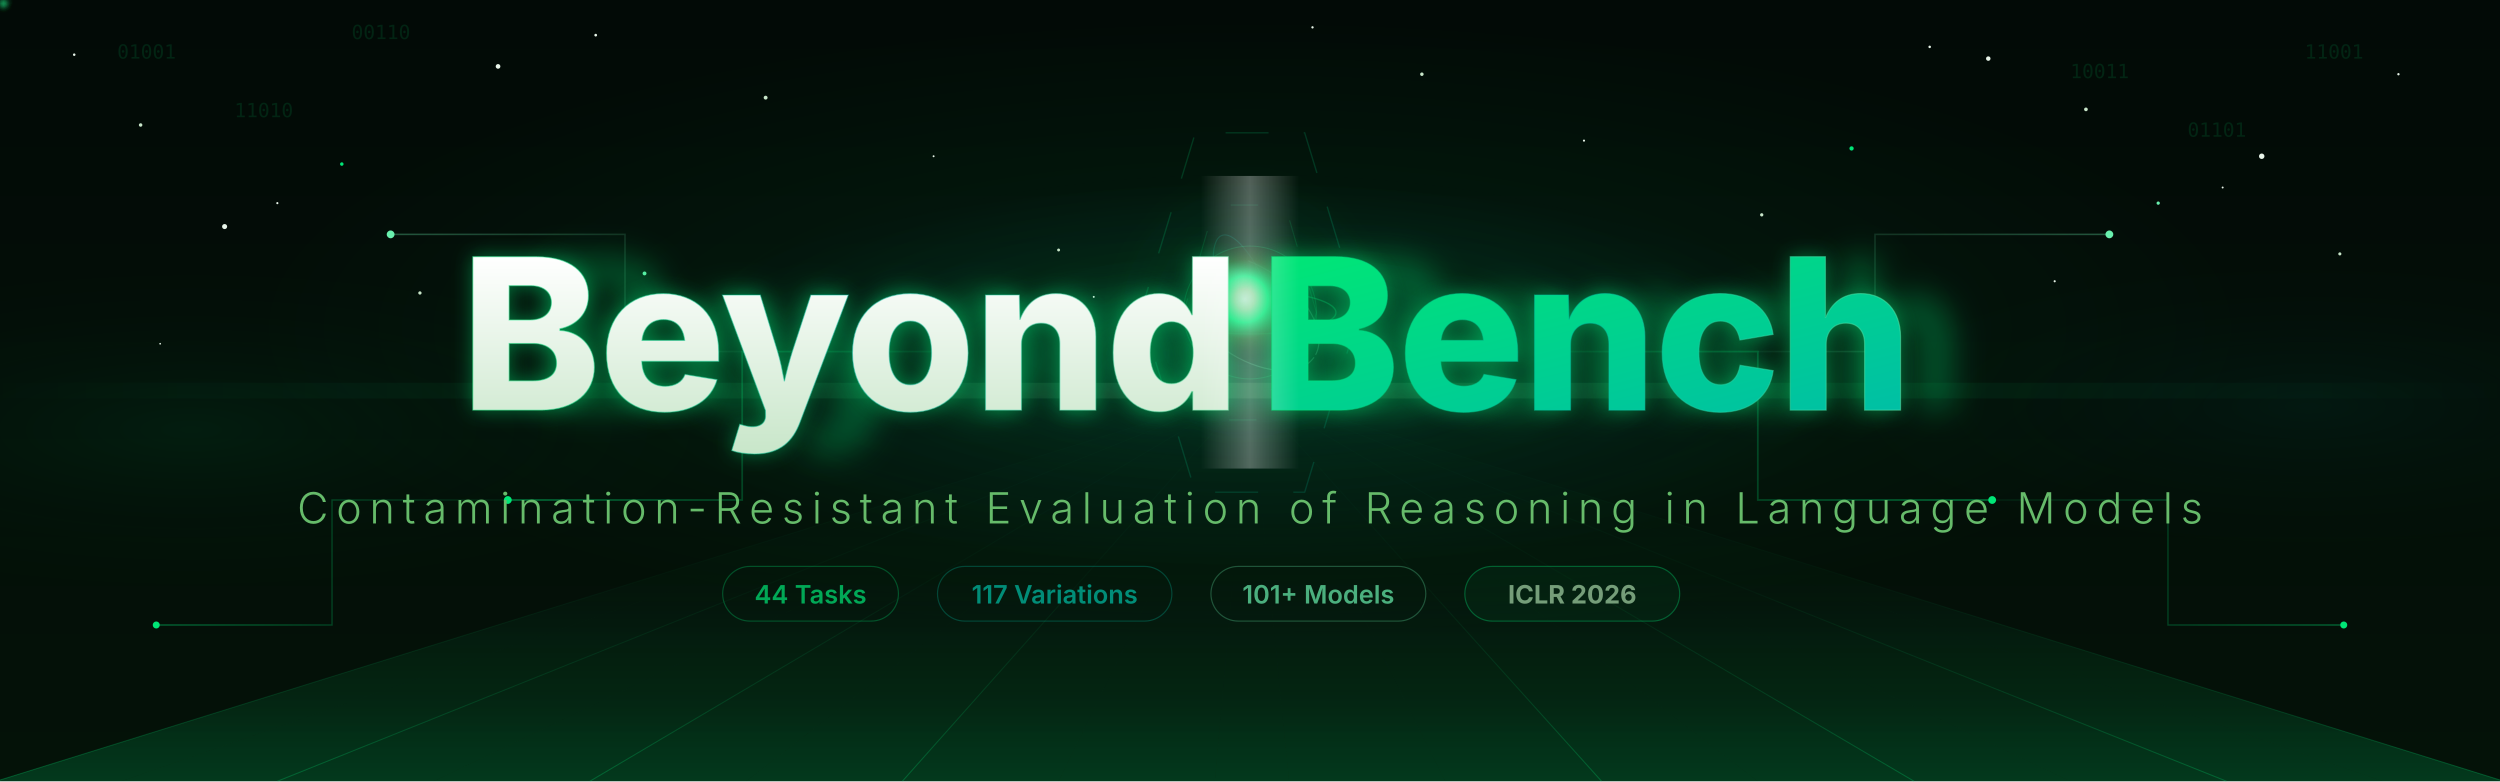
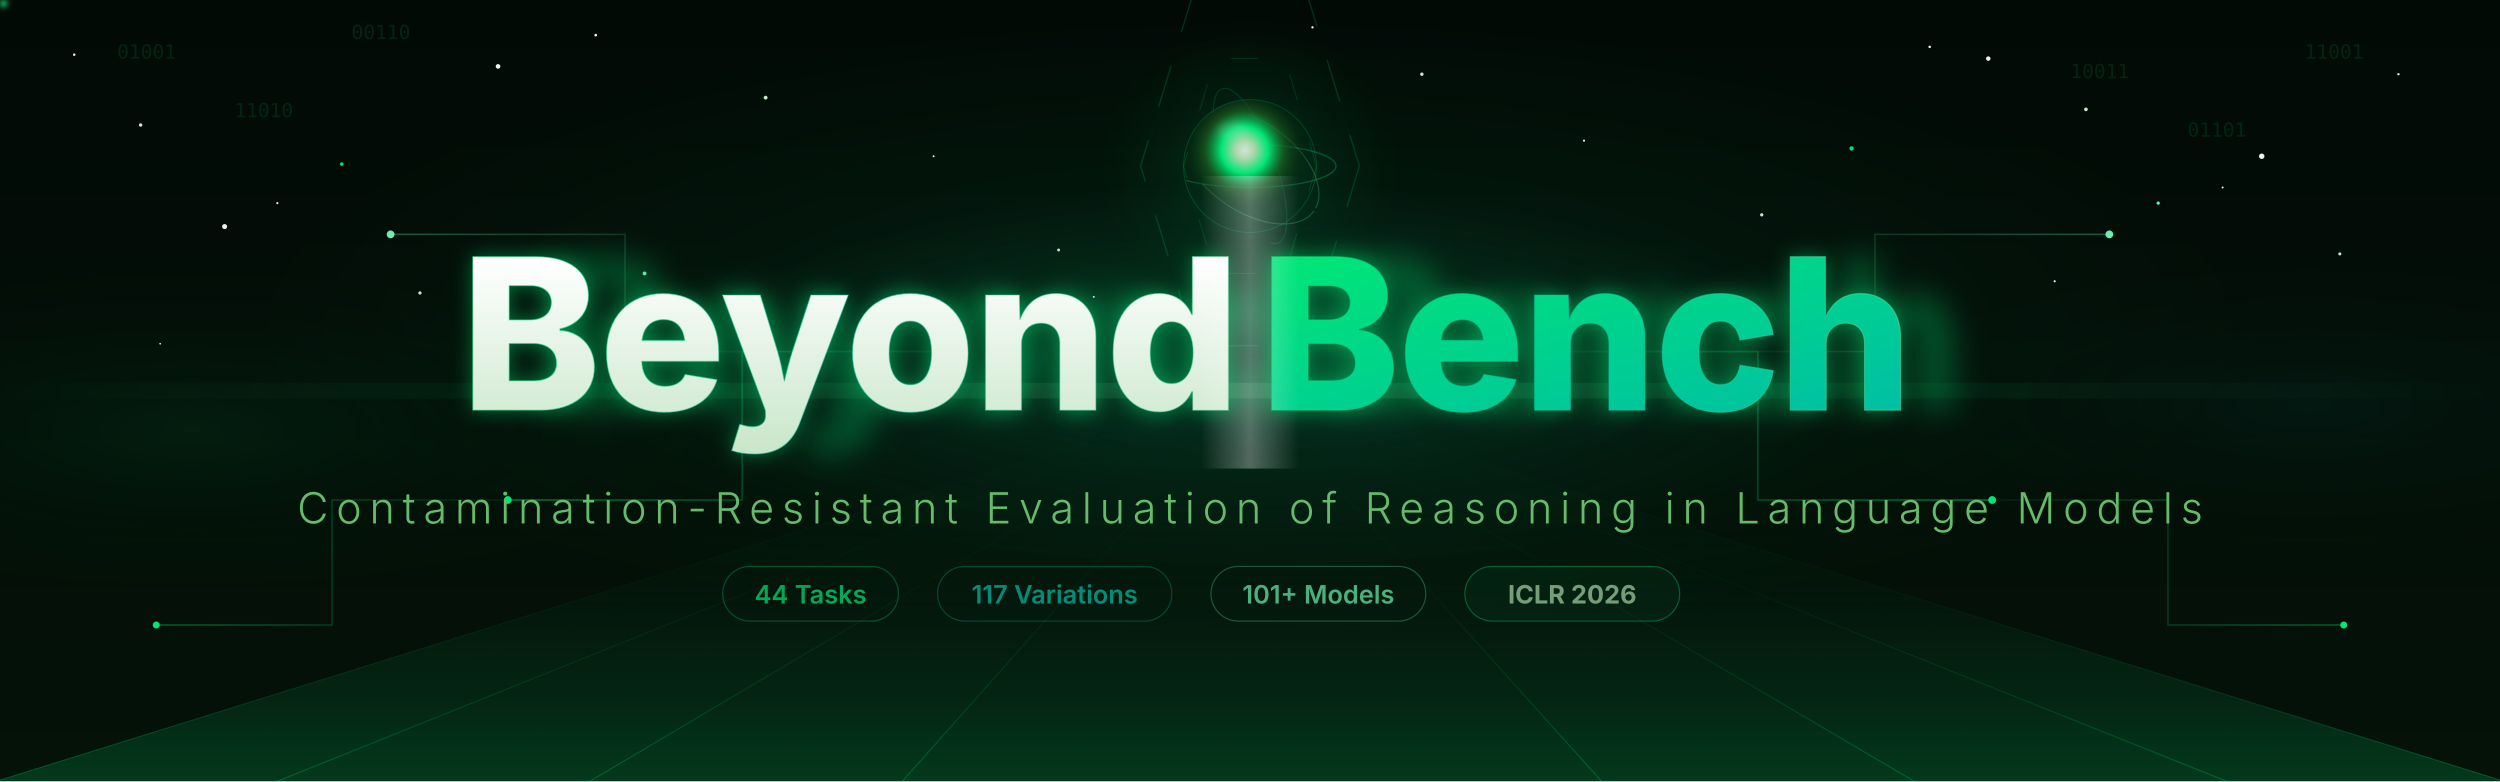
<svg xmlns="http://www.w3.org/2000/svg" viewBox="0 0 1280 400" width="1280" height="400">
  <defs>
    <linearGradient id="bg" x1="0" y1="0" x2="0" y2="1">
      <stop offset="0%" stop-color="#020a06" />
      <stop offset="100%" stop-color="#041208" />
    </linearGradient>
    <radialGradient id="neb0" cx="50%" cy="42%" r="40%">
      <stop offset="0%" stop-color="#00E676" stop-opacity="0.12" />
      <stop offset="50%" stop-color="#00E676" stop-opacity="0.04" />
      <stop offset="100%" stop-color="#00E676" stop-opacity="0" />
    </radialGradient>
    <radialGradient id="neb1" cx="50%" cy="48%" r="25%">
      <stop offset="0%" stop-color="#00BFA5" stop-opacity="0.10" />
      <stop offset="100%" stop-color="#00BFA5" stop-opacity="0" />
    </radialGradient>
    <radialGradient id="nebL" cx="8%" cy="55%" r="24%">
      <stop offset="0%" stop-color="#00E676" stop-opacity="0.07" />
      <stop offset="100%" stop-color="transparent" stop-opacity="0" />
    </radialGradient>
    <radialGradient id="nebR" cx="92%" cy="52%" r="22%">
      <stop offset="0%" stop-color="#00BFA5" stop-opacity="0.06" />
      <stop offset="100%" stop-color="transparent" stop-opacity="0" />
    </radialGradient>
    <linearGradient id="gV" x1="0" y1="0" x2="0" y2="1">
      <stop offset="0%" stop-color="#00E676" stop-opacity="0" />
      <stop offset="50%" stop-color="#00E676" stop-opacity="0.03" />
      <stop offset="78%" stop-color="#00E676" stop-opacity="0.14" />
      <stop offset="100%" stop-color="#00E676" stop-opacity="0.28" />
    </linearGradient>
    <linearGradient id="gH" x1="0" y1="0" x2="0" y2="1">
      <stop offset="55%" stop-color="#00BFA5" stop-opacity="0" />
      <stop offset="78%" stop-color="#00BFA5" stop-opacity="0.08" />
      <stop offset="100%" stop-color="#00BFA5" stop-opacity="0.22" />
    </linearGradient>
    <linearGradient id="horizGlow" x1="0" y1="0" x2="1" y2="0">
      <stop offset="0%" stop-color="#00E676" stop-opacity="0" />
      <stop offset="25%" stop-color="#00E676" stop-opacity="0.10" />
      <stop offset="50%" stop-color="#A5D6A7" stop-opacity="0.20" />
      <stop offset="75%" stop-color="#00E676" stop-opacity="0.10" />
      <stop offset="100%" stop-color="#00E676" stop-opacity="0" />
    </linearGradient>
    <linearGradient id="scanLine" x1="0" y1="0" x2="1" y2="0">
      <stop offset="0%" stop-color="#00E676" stop-opacity="0" />
      <stop offset="40%" stop-color="#00E676" stop-opacity="0.45" />
      <stop offset="50%" stop-color="#E8F5E9" stop-opacity="0.85" />
      <stop offset="60%" stop-color="#00E676" stop-opacity="0.45" />
      <stop offset="100%" stop-color="#00E676" stop-opacity="0" />
    </linearGradient>
-     <radialGradient id="orbFill" cx="46%" cy="40%" r="50%">
+     <radialGradient id="orbFill" cx="46%" cy="38%" r="50%">
      <stop offset="0%" stop-color="#E8F5E9" stop-opacity="0.9" />
      <stop offset="15%" stop-color="#A5D6A7" />
      <stop offset="35%" stop-color="#00E676" />
      <stop offset="60%" stop-color="#1B5E20" stop-opacity="0.7" />
      <stop offset="100%" stop-color="#020a06" stop-opacity="0" />
    </radialGradient>
    <radialGradient id="orbAtmo" cx="50%" cy="50%" r="50%">
      <stop offset="0%" stop-color="#00E676" stop-opacity="0.30" />
      <stop offset="45%" stop-color="#00E676" stop-opacity="0.06" />
      <stop offset="100%" stop-color="#00E676" stop-opacity="0" />
    </radialGradient>
    <linearGradient id="beyondFill" x1="0" y1="0" x2="0" y2="1">
      <stop offset="0%" stop-color="#ffffff" />
      <stop offset="100%" stop-color="#C8E6C9" />
    </linearGradient>
    <linearGradient id="benchFill" x1="0" y1="0" x2="1" y2="1">
      <stop offset="0%" stop-color="#00E676" />
      <stop offset="100%" stop-color="#00BFA5" />
    </linearGradient>
    <linearGradient id="neonEdge" x1="0" y1="0" x2="1" y2="0">
      <stop offset="0%" stop-color="#00E676" />
      <stop offset="50%" stop-color="#00BFA5" />
      <stop offset="100%" stop-color="#69F0AE" />
    </linearGradient>
    <linearGradient id="ray" x1="0" y1="0" x2="1" y2="0">
      <stop offset="0%" stop-color="#fff" stop-opacity="0" />
      <stop offset="47%" stop-color="#fff" stop-opacity="0" />
      <stop offset="50%" stop-color="#fff" stop-opacity="0.45" />
      <stop offset="53%" stop-color="#fff" stop-opacity="0" />
      <stop offset="100%" stop-color="#fff" stop-opacity="0" />
    </linearGradient>
    <linearGradient id="traceA" x1="0" y1="0" x2="1" y2="0">
      <stop offset="0%" stop-color="#00E676" stop-opacity="0.4" />
      <stop offset="100%" stop-color="#00E676" stop-opacity="0.08" />
    </linearGradient>
    <linearGradient id="traceB" x1="1" y1="0" x2="0" y2="0">
      <stop offset="0%" stop-color="#00E676" stop-opacity="0.4" />
      <stop offset="100%" stop-color="#00E676" stop-opacity="0.08" />
    </linearGradient>
    <linearGradient id="traceC" x1="0" y1="0" x2="1" y2="0">
      <stop offset="0%" stop-color="#69F0AE" stop-opacity="0.32" />
      <stop offset="100%" stop-color="#69F0AE" stop-opacity="0.06" />
    </linearGradient>
    <linearGradient id="traceD" x1="1" y1="0" x2="0" y2="0">
      <stop offset="0%" stop-color="#69F0AE" stop-opacity="0.32" />
      <stop offset="100%" stop-color="#69F0AE" stop-opacity="0.06" />
    </linearGradient>
    <linearGradient id="hexStroke" x1="0" y1="0" x2="1" y2="1">
      <stop offset="0%" stop-color="#00E676" />
      <stop offset="100%" stop-color="#00BFA5" />
    </linearGradient>
    <linearGradient id="bottomEdge" x1="0" y1="0" x2="1" y2="0">
      <stop offset="0%" stop-color="#00E676" stop-opacity="0" />
      <stop offset="30%" stop-color="#00E676" stop-opacity="0.45" />
      <stop offset="50%" stop-color="#00BFA5" stop-opacity="0.85" />
      <stop offset="70%" stop-color="#00E676" stop-opacity="0.45" />
      <stop offset="100%" stop-color="#00E676" stop-opacity="0" />
    </linearGradient>
    <linearGradient id="dataStream" x1="0" y1="0" x2="0" y2="1">
      <stop offset="0%" stop-color="#00E676" stop-opacity="0.6" />
      <stop offset="100%" stop-color="#00E676" stop-opacity="0" />
    </linearGradient>
    <filter id="bloom" x="-50%" y="-50%" width="200%" height="200%">
      <feGaussianBlur in="SourceGraphic" stdDeviation="8" />
    </filter>
    <filter id="titleNeon" x="-20%" y="-30%" width="140%" height="160%">
      <feGaussianBlur in="SourceAlpha" stdDeviation="5" result="b" />
      <feFlood flood-color="#00E676" flood-opacity="0.45" result="c" />
      <feComposite in="c" in2="b" operator="in" result="s" />
      <feMerge>
        <feMergeNode in="s" />
        <feMergeNode in="SourceGraphic" />
      </feMerge>
    </filter>
    <filter id="dotBloom" x="-100%" y="-100%" width="300%" height="300%">
      <feGaussianBlur in="SourceGraphic" stdDeviation="2" />
    </filter>
    <filter id="softGlow" x="-30%" y="-30%" width="160%" height="160%">
      <feGaussianBlur in="SourceGraphic" stdDeviation="1.8" />
    </filter>
    <clipPath id="main">
      <rect width="1280" height="400" />
    </clipPath>
    <clipPath id="titleBox">
      <rect x="220" y="90" width="840" height="150" />
    </clipPath>
  </defs>
  <style>
  @keyframes starDriftA { 0%{transform:translateX(0)} 100%{transform:translateX(-40px)} }
  @keyframes starDriftB { 0%{transform:translateX(0)} 100%{transform:translateX(25px)}  }
  @keyframes starDriftC { 0%{transform:translateX(0)} 100%{transform:translateX(-18px)} }
  .sA{animation:starDriftA 30s linear infinite}
  .sB{animation:starDriftB 45s linear infinite}
  .sC{animation:starDriftC 60s linear infinite}

  @keyframes tw1{0%,100%{opacity:.1}  50%{opacity:.9}}
  @keyframes tw2{0%,100%{opacity:.2}  50%{opacity:.7}}
  @keyframes tw3{0%,100%{opacity:.05} 50%{opacity:.5}}
  .t1{animation:tw1 2s   ease-in-out infinite}
  .t2{animation:tw2 3s   ease-in-out infinite}
  .t3{animation:tw3 1.7s ease-in-out infinite}

  @keyframes scanDown{
    0%  {transform:translateY(-80px);opacity:0}
    12% {opacity:1}
    88% {opacity:1}
    100%{transform:translateY(420px);opacity:0}
  }
  .scanDown{animation:scanDown 4s ease-in-out infinite}

  @keyframes orbPulse{0%,100%{transform:scale(1)}50%{transform:scale(1.06)}}
-   .orbPulse{animation:orbPulse 3.2s ease-in-out infinite;transform-origin:640px 160px}
+   .orbPulse{animation:orbPulse 3.2s ease-in-out infinite;transform-origin:640px 85px}
  @keyframes orbGlowPulse{0%,100%{opacity:.45}50%{opacity:.78}}
  .orbGP{animation:orbGlowPulse 3.2s ease-in-out infinite}

  @keyframes arcSpin1{from{transform:rotate(0deg)}to{transform:rotate(360deg)}}
  @keyframes arcSpin2{from{transform:rotate(0deg)}to{transform:rotate(-360deg)}}
-   .arc1{animation:arcSpin1 8s  linear infinite;transform-origin:640px 160px}
-   .arc2{animation:arcSpin2 12s linear infinite;transform-origin:640px 160px}
-   .arc3{animation:arcSpin1 18s linear infinite;transform-origin:640px 160px}
+   .arc1{animation:arcSpin1 8s  linear infinite;transform-origin:640px 85px}
+   .arc2{animation:arcSpin2 12s linear infinite;transform-origin:640px 85px}
+   .arc3{animation:arcSpin1 18s linear infinite;transform-origin:640px 85px}

  @keyframes raySweep{0%{transform:translateX(-500px)}100%{transform:translateX(500px)}}
  .raySweep{animation:raySweep 3.5s ease-in-out infinite}

  @keyframes subBreath{0%,100%{opacity:.40;letter-spacing:4px}50%{opacity:.65;letter-spacing:3px}}
  .subBreath{animation:subBreath 4s ease-in-out infinite}

  @keyframes hexSpin{from{transform:rotate(0deg)}to{transform:rotate(360deg)}}
-   .hexSpin{animation:hexSpin 20s linear infinite;transform-origin:640px 160px}
+   .hexSpin{animation:hexSpin 20s linear infinite;transform-origin:640px 85px}

  @keyframes nodePulse{0%,100%{r:2;opacity:.30}50%{r:3.2;opacity:.65}}
  .nP{animation:nodePulse 2.5s ease-in-out infinite}

  @keyframes dataFall{0%{transform:translateY(-20px);opacity:0}20%{opacity:.5}80%{opacity:.5}100%{transform:translateY(40px);opacity:0}}
  .dataFall{animation:dataFall 2s linear infinite}

  @keyframes matrixRain{0%{transform:translateY(-400px)}100%{transform:translateY(400px)}}
</style>
  <rect width="1280" height="400" fill="url(#bg)" />
  <rect width="1280" height="400" fill="url(#neb0)" />
  <rect width="1280" height="400" fill="url(#neb1)" />
  <rect width="1280" height="400" fill="url(#nebL)" />
  <rect width="1280" height="400" fill="url(#nebR)" />
  <g class="sC">
    <circle class="t3" cx="38" cy="28" r=".65" fill="#E8F5E9" style="animation-delay:.4s" />
    <circle class="t3" cx="142" cy="104" r=".55" fill="#E8F5E9" style="animation-delay:1.0s" />
    <circle class="t3" cx="305" cy="18" r=".7" fill="#E8F5E9" style="animation-delay:.7s" />
    <circle class="t3" cx="478" cy="80" r=".5" fill="#E8F5E9" style="animation-delay:1.9s" />
    <circle class="t3" cx="672" cy="14" r=".6" fill="#E8F5E9" style="animation-delay:.3s" />
    <circle class="t3" cx="811" cy="72" r=".55" fill="#E8F5E9" style="animation-delay:1.4s" />
    <circle class="t3" cx="988" cy="24" r=".65" fill="#E8F5E9" style="animation-delay:.8s" />
    <circle class="t3" cx="1138" cy="96" r=".5" fill="#E8F5E9" style="animation-delay:1.7s" />
    <circle class="t3" cx="1228" cy="38" r=".6" fill="#E8F5E9" style="animation-delay:.15s" />
    <circle class="t3" cx="82" cy="176" r=".45" fill="#E8F5E9" style="animation-delay:1.3s" />
    <circle class="t3" cx="1052" cy="144" r=".55" fill="#E8F5E9" style="animation-delay:.6s" />
    <circle class="t3" cx="560" cy="152" r=".5" fill="#E8F5E9" style="animation-delay:2.1s" />
  </g>
  <g class="sB">
    <circle class="t2" cx="72" cy="64" r=".9" fill="#C8E6C9" style="animation-delay:.5s" />
    <circle class="t2" cx="215" cy="150" r=".85" fill="#C8E6C9" style="animation-delay:1.2s" />
    <circle class="t2" cx="392" cy="50" r="1.0" fill="#C8E6C9" style="animation-delay:.1s" />
    <circle class="t2" cx="542" cy="128" r=".75" fill="#C8E6C9" style="animation-delay:1.6s" />
    <circle class="t2" cx="728" cy="38" r=".9" fill="#C8E6C9" style="animation-delay:.75s" />
    <circle class="t2" cx="902" cy="110" r=".85" fill="#C8E6C9" style="animation-delay:2.0s" />
    <circle class="t2" cx="1068" cy="56" r=".95" fill="#C8E6C9" style="animation-delay:.3s" />
    <circle class="t2" cx="1198" cy="130" r=".8" fill="#C8E6C9" style="animation-delay:.95s" />
    <circle class="t2" cx="175" cy="84" r=".9" fill="#00E676" style="animation-delay:1.1s" />
    <circle class="t2" cx="1105" cy="104" r=".85" fill="#69F0AE" style="animation-delay:.65s" />
  </g>
  <g class="sA">
    <circle class="t1" cx="115" cy="116" r="1.3" fill="#E8F5E9" style="animation-delay:.2s" />
    <circle class="t1" cx="255" cy="34" r="1.2" fill="#E8F5E9" style="animation-delay:.85s" />
    <circle class="t1" cx="1158" cy="80" r="1.4" fill="#E8F5E9" style="animation-delay:.4s" />
    <circle class="t1" cx="1018" cy="30" r="1.15" fill="#E8F5E9" style="animation-delay:1.5s" />
    <circle class="t1" cx="330" cy="140" r="1.0" fill="#69F0AE" style="animation-delay:1.8s" />
    <circle class="t1" cx="948" cy="76" r="1.1" fill="#00E676" style="animation-delay:.5s" />
  </g>
  <g clip-path="url(#main)">
    <path d="M640,200 L-2,400   L62,400  Z" fill="url(#gV)" opacity=".65" />
    <path d="M640,200 L62,400   L142,400 Z" fill="url(#gV)" opacity=".65" />
    <path d="M640,200 L142,400  L222,400 Z" fill="url(#gV)" opacity=".65" />
    <path d="M640,200 L222,400  L302,400 Z" fill="url(#gV)" opacity=".65" />
    <path d="M640,200 L302,400  L382,400 Z" fill="url(#gV)" opacity=".65" />
    <path d="M640,200 L382,400  L462,400 Z" fill="url(#gV)" opacity=".65" />
    <path d="M640,200 L462,400  L542,400 Z" fill="url(#gV)" opacity=".65" />
    <path d="M640,200 L542,400  L622,400 Z" fill="url(#gV)" opacity=".65" />
    <path d="M640,200 L622,400  L660,400 Z" fill="url(#gV)" opacity=".65" />
    <path d="M640,200 L660,400  L740,400 Z" fill="url(#gV)" opacity=".65" />
    <path d="M640,200 L740,400  L820,400 Z" fill="url(#gV)" opacity=".65" />
    <path d="M640,200 L820,400  L900,400 Z" fill="url(#gV)" opacity=".65" />
    <path d="M640,200 L900,400  L980,400 Z" fill="url(#gV)" opacity=".65" />
    <path d="M640,200 L980,400  L1060,400 Z" fill="url(#gV)" opacity=".65" />
    <path d="M640,200 L1060,400 L1140,400 Z" fill="url(#gV)" opacity=".65" />
    <path d="M640,200 L1140,400 L1220,400 Z" fill="url(#gV)" opacity=".65" />
    <path d="M640,200 L1220,400 L1282,400 Z" fill="url(#gV)" opacity=".65" />
    <line x1="640" y1="200" x2="-2" y2="400" stroke="url(#gV)" stroke-width=".5" />
    <line x1="640" y1="200" x2="142" y2="400" stroke="url(#gV)" stroke-width=".5" />
    <line x1="640" y1="200" x2="302" y2="400" stroke="url(#gV)" stroke-width=".5" />
    <line x1="640" y1="200" x2="462" y2="400" stroke="url(#gV)" stroke-width=".5" />
    <line x1="640" y1="200" x2="640" y2="400" stroke="url(#gV)" stroke-width=".5" />
    <line x1="640" y1="200" x2="820" y2="400" stroke="url(#gV)" stroke-width=".5" />
    <line x1="640" y1="200" x2="980" y2="400" stroke="url(#gV)" stroke-width=".5" />
    <line x1="640" y1="200" x2="1140" y2="400" stroke="url(#gV)" stroke-width=".5" />
    <line x1="640" y1="200" x2="1282" y2="400" stroke="url(#gV)" stroke-width=".5" />
    <line x1="588" y1="216" x2="692" y2="216" stroke="url(#gH)" stroke-width=".4" />
    <line x1="530" y1="234" x2="750" y2="234" stroke="url(#gH)" stroke-width=".45" />
    <line x1="448" y1="256" x2="832" y2="256" stroke="url(#gH)" stroke-width=".5" />
    <line x1="330" y1="284" x2="950" y2="284" stroke="url(#gH)" stroke-width=".55" />
    <line x1="168" y1="316" x2="1112" y2="316" stroke="url(#gH)" stroke-width=".6" />
    <line x1="0" y1="356" x2="1280" y2="356" stroke="url(#gH)" stroke-width=".65" />
    <rect x="0" y="196" width="1280" height="8" fill="url(#horizGlow)" opacity=".65" />
    <g class="scanDown">
      <line x1="0" y1="280" x2="1280" y2="280" stroke="url(#scanLine)" stroke-width="2" opacity=".8" />
    </g>
  </g>
  <g opacity=".12">
    <text font-family="monospace" font-size="10" fill="#00E676">
      <tspan x="60" y="30" class="dataFall" style="animation-delay:0s">01001</tspan>
      <tspan x="120" y="60" class="dataFall" style="animation-delay:.4s">11010</tspan>
      <tspan x="180" y="20" class="dataFall" style="animation-delay:.8s">00110</tspan>
      <tspan x="1060" y="40" class="dataFall" style="animation-delay:.2s">10011</tspan>
      <tspan x="1120" y="70" class="dataFall" style="animation-delay:.6s">01101</tspan>
      <tspan x="1180" y="30" class="dataFall" style="animation-delay:1.0s">11001</tspan>
    </text>
  </g>
  <path d="M480,180  L380,180  L380,256 L260,256" fill="none" stroke="url(#traceA)" stroke-width=".9" />
  <path d="M380,180  L320,180  L320,120 L200,120" fill="none" stroke="url(#traceC)" stroke-width=".8" />
  <path d="M260,256 L170,256 L170,320 L80,320" fill="none" stroke="url(#traceA)" stroke-width=".7" />
  <path d="M800,180  L900,180  L900,256 L1020,256" fill="none" stroke="url(#traceB)" stroke-width=".9" />
  <path d="M900,180  L960,180  L960,120 L1080,120" fill="none" stroke="url(#traceD)" stroke-width=".8" />
  <path d="M1020,256 L1110,256 L1110,320 L1200,320" fill="none" stroke="url(#traceB)" stroke-width=".7" />
  <circle class="nP" cx="260" cy="256" r="2" fill="#00E676" style="animation-delay:0s" />
  <circle class="nP" cx="200" cy="120" r="2" fill="#69F0AE" style="animation-delay:.6s" />
  <circle class="nP" cx="80" cy="320" r="1.8" fill="#00E676" style="animation-delay:1.2s" />
  <circle class="nP" cx="1020" cy="256" r="2" fill="#00E676" style="animation-delay:.3s" />
  <circle class="nP" cx="1080" cy="120" r="2" fill="#69F0AE" style="animation-delay:.9s" />
  <circle class="nP" cx="1200" cy="320" r="1.8" fill="#00E676" style="animation-delay:1.5s" />
  <circle r="2.8" fill="#00E676" filter="url(#dotBloom)" opacity=".9">
    <animateMotion dur="2.6s" repeatCount="indefinite">
      <mpath href="#pL1" />
    </animateMotion>
  </circle>
  <path id="pL1" d="M480,180 L380,180 L380,256 L260,256" fill="none" />
  <circle r="2.2" fill="#00E676" filter="url(#dotBloom)" opacity=".6">
    <animateMotion dur="2.6s" begin="1.3s" repeatCount="indefinite">
      <mpath href="#pL1" />
    </animateMotion>
  </circle>
  <circle r="2.4" fill="#69F0AE" filter="url(#dotBloom)" opacity=".8">
    <animateMotion dur="3.2s" repeatCount="indefinite">
      <mpath href="#pL2" />
    </animateMotion>
  </circle>
  <path id="pL2" d="M380,180 L320,180 L320,120 L200,120" fill="none" />
  <circle r="2.0" fill="#00E676" filter="url(#dotBloom)" opacity=".7">
    <animateMotion dur="3.8s" repeatCount="indefinite">
      <mpath href="#pL3" />
    </animateMotion>
  </circle>
  <path id="pL3" d="M260,256 L170,256 L170,320 L80,320" fill="none" />
  <circle r="2.8" fill="#00E676" filter="url(#dotBloom)" opacity=".9">
    <animateMotion dur="2.6s" repeatCount="indefinite">
      <mpath href="#pR1" />
    </animateMotion>
  </circle>
  <path id="pR1" d="M800,180 L900,180 L900,256 L1020,256" fill="none" />
  <circle r="2.2" fill="#00E676" filter="url(#dotBloom)" opacity=".6">
    <animateMotion dur="2.6s" begin="1.3s" repeatCount="indefinite">
      <mpath href="#pR1" />
    </animateMotion>
  </circle>
  <circle r="2.4" fill="#69F0AE" filter="url(#dotBloom)" opacity=".8">
    <animateMotion dur="3.2s" repeatCount="indefinite">
      <mpath href="#pR2" />
    </animateMotion>
  </circle>
  <path id="pR2" d="M900,180 L960,180 L960,120 L1080,120" fill="none" />
  <circle r="2.0" fill="#00E676" filter="url(#dotBloom)" opacity=".7">
    <animateMotion dur="3.8s" repeatCount="indefinite">
      <mpath href="#pR3" />
    </animateMotion>
  </circle>
  <path id="pR3" d="M1020,256 L1110,256 L1110,320 L1200,320" fill="none" />
-   <circle class="orbGP" cx="640" cy="160" r="72" fill="url(#orbAtmo)" filter="url(#bloom)" />
+   <circle class="orbGP" cx="640" cy="85" r="72" fill="url(#orbAtmo)" filter="url(#bloom)" />
  <g class="arc1">
-     <ellipse cx="640" cy="160" rx="44" ry="11" fill="none" stroke="#00E676" stroke-width=".7" opacity=".28" stroke-dasharray="80 52" />
+     <ellipse cx="640" cy="85" rx="44" ry="11" fill="none" stroke="#00E676" stroke-width=".7" opacity=".28" stroke-dasharray="80 52" />
  </g>
  <g class="arc2">
-     <ellipse cx="640" cy="160" rx="40" ry="23" fill="none" stroke="#69F0AE" stroke-width=".6" opacity=".22" stroke-dasharray="65 70" transform="rotate(35 640 160)" />
+     <ellipse cx="640" cy="85" rx="40" ry="23" fill="none" stroke="#69F0AE" stroke-width=".6" opacity=".22" stroke-dasharray="65 70" transform="rotate(35 640 85)" />
  </g>
  <g class="arc3">
-     <ellipse cx="640" cy="160" rx="13" ry="42" fill="none" stroke="#00BFA5" stroke-width=".55" opacity=".18" stroke-dasharray="50 75" transform="rotate(-20 640 160)" />
+     <ellipse cx="640" cy="85" rx="13" ry="42" fill="none" stroke="#00BFA5" stroke-width=".55" opacity=".18" stroke-dasharray="50 75" transform="rotate(-20 640 85)" />
  </g>
  <g class="orbPulse">
-     <circle cx="640" cy="160" r="34" fill="url(#orbFill)" />
-     <circle cx="640" cy="160" r="34" fill="none" stroke="#00E676" stroke-width=".5" opacity=".18" />
-     <ellipse cx="631" cy="142" rx="8" ry="4.5" fill="#E8F5E9" opacity=".14" filter="url(#softGlow)" />
+     <circle cx="640" cy="85" r="34" fill="url(#orbFill)" />
+     <circle cx="640" cy="85" r="34" fill="none" stroke="#00E676" stroke-width=".5" opacity=".18" />
+     <ellipse cx="631" cy="67" rx="8" ry="4.5" fill="#E8F5E9" opacity=".14" filter="url(#softGlow)" />
  </g>
  <g class="hexSpin">
-     <polygon points="696,160 668,252 612,252 584,160 612,68 668,68" fill="none" stroke="url(#hexStroke)" stroke-width=".7" stroke-dasharray="22 18" opacity=".18" />
-   </g>
-   <g style="animation:arcSpin2 14s linear infinite;transform-origin:640px 160px">
-     <polygon points="674,160 658,215 622,215 606,160 622,105 658,105" fill="none" stroke="#00E676" stroke-width=".55" stroke-dasharray="14 22" opacity=".14" />
+     <polygon points="696,85 668,177 612,177 584,85 612,-7 668,-7" fill="none" stroke="url(#hexStroke)" stroke-width=".7" stroke-dasharray="22 18" opacity=".18" />
+   </g>
+   <g style="animation:arcSpin2 14s linear infinite;transform-origin:640px 85px">
+     <polygon points="674,85 658,140 622,140 606,85 622,30 658,30" fill="none" stroke="#00E676" stroke-width=".55" stroke-dasharray="14 22" opacity=".14" />
  </g>
  <text x="640" y="210" text-anchor="middle" font-family="'Segoe UI',Inter,'Helvetica Neue',Arial,sans-serif" font-size="108" font-weight="800" letter-spacing="-1" fill="#00E676" opacity=".30" filter="url(#bloom)">BeyondBench</text>
  <text x="635" y="210" text-anchor="end" font-family="'Segoe UI',Inter,'Helvetica Neue',Arial,sans-serif" font-size="108" font-weight="800" letter-spacing="-1" fill="url(#beyondFill)" filter="url(#titleNeon)">Beyond</text>
  <text x="645" y="210" text-anchor="start" font-family="'Segoe UI',Inter,'Helvetica Neue',Arial,sans-serif" font-size="108" font-weight="800" letter-spacing="-1" fill="url(#benchFill)" filter="url(#titleNeon)">Bench</text>
  <g clip-path="url(#titleBox)">
    <rect class="raySweep" x="220" y="90" width="840" height="150" fill="url(#ray)" opacity=".7" />
  </g>
  <text x="635" y="210" text-anchor="end" font-family="'Segoe UI',Inter,'Helvetica Neue',Arial,sans-serif" font-size="108" font-weight="800" letter-spacing="-1" fill="none" stroke="url(#neonEdge)" stroke-width=".6" opacity=".45">Beyond</text>
  <text x="645" y="210" text-anchor="start" font-family="'Segoe UI',Inter,'Helvetica Neue',Arial,sans-serif" font-size="108" font-weight="800" letter-spacing="-1" fill="none" stroke="url(#neonEdge)" stroke-width=".6" opacity=".45">Bench</text>
  <text class="subBreath" x="640" y="268" text-anchor="middle" font-family="'Segoe UI',Inter,'Helvetica Neue',Arial,sans-serif" font-size="22" font-weight="300" fill="#66BB6A" letter-spacing="4">
  Contamination-Resistant Evaluation of Reasoning in Language Models
</text>
  <g opacity=".7">
    <rect x="370" y="290" width="90" height="28" rx="14" fill="none" stroke="#00E676" stroke-width=".6" opacity=".4" />
    <text x="415" y="309" text-anchor="middle" font-family="'Segoe UI',Inter,sans-serif" font-size="13" font-weight="600" fill="#00E676">44 Tasks</text>
    <rect x="480" y="290" width="120" height="28" rx="14" fill="none" stroke="#00BFA5" stroke-width=".6" opacity=".4" />
    <text x="540" y="309" text-anchor="middle" font-family="'Segoe UI',Inter,sans-serif" font-size="13" font-weight="600" fill="#00BFA5">117 Variations</text>
    <rect x="620" y="290" width="110" height="28" rx="14" fill="none" stroke="#69F0AE" stroke-width=".6" opacity=".4" />
    <text x="675" y="309" text-anchor="middle" font-family="'Segoe UI',Inter,sans-serif" font-size="13" font-weight="600" fill="#69F0AE">101+ Models</text>
    <rect x="750" y="290" width="110" height="28" rx="14" fill="#00E676" fill-opacity=".12" stroke="#00E676" stroke-width=".6" opacity=".5" />
    <text x="805" y="309" text-anchor="middle" font-family="'Segoe UI',Inter,sans-serif" font-size="13" font-weight="700" fill="#A5D6A7">ICLR 2026</text>
  </g>
  <line x1="0" y1="399.6" x2="1280" y2="399.6" stroke="url(#bottomEdge)" stroke-width="1.1" opacity=".7" />
</svg>
